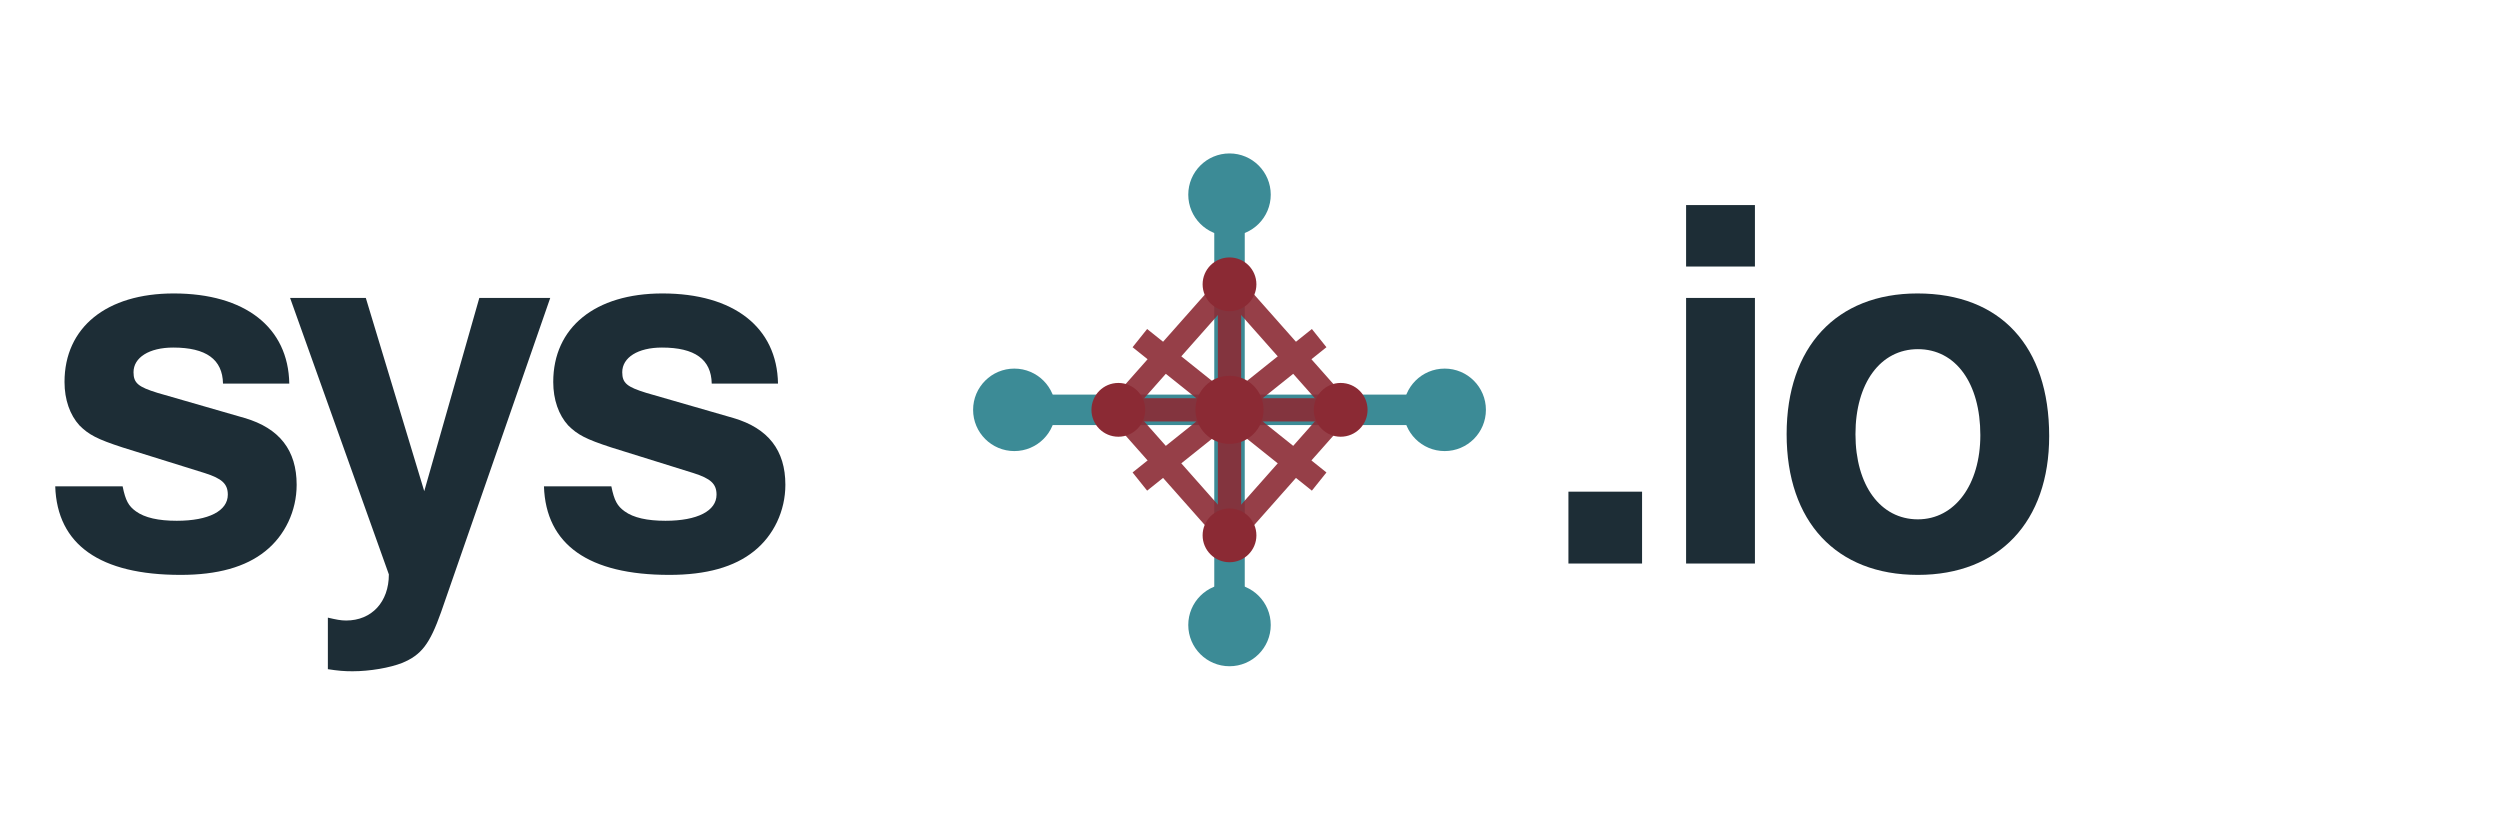
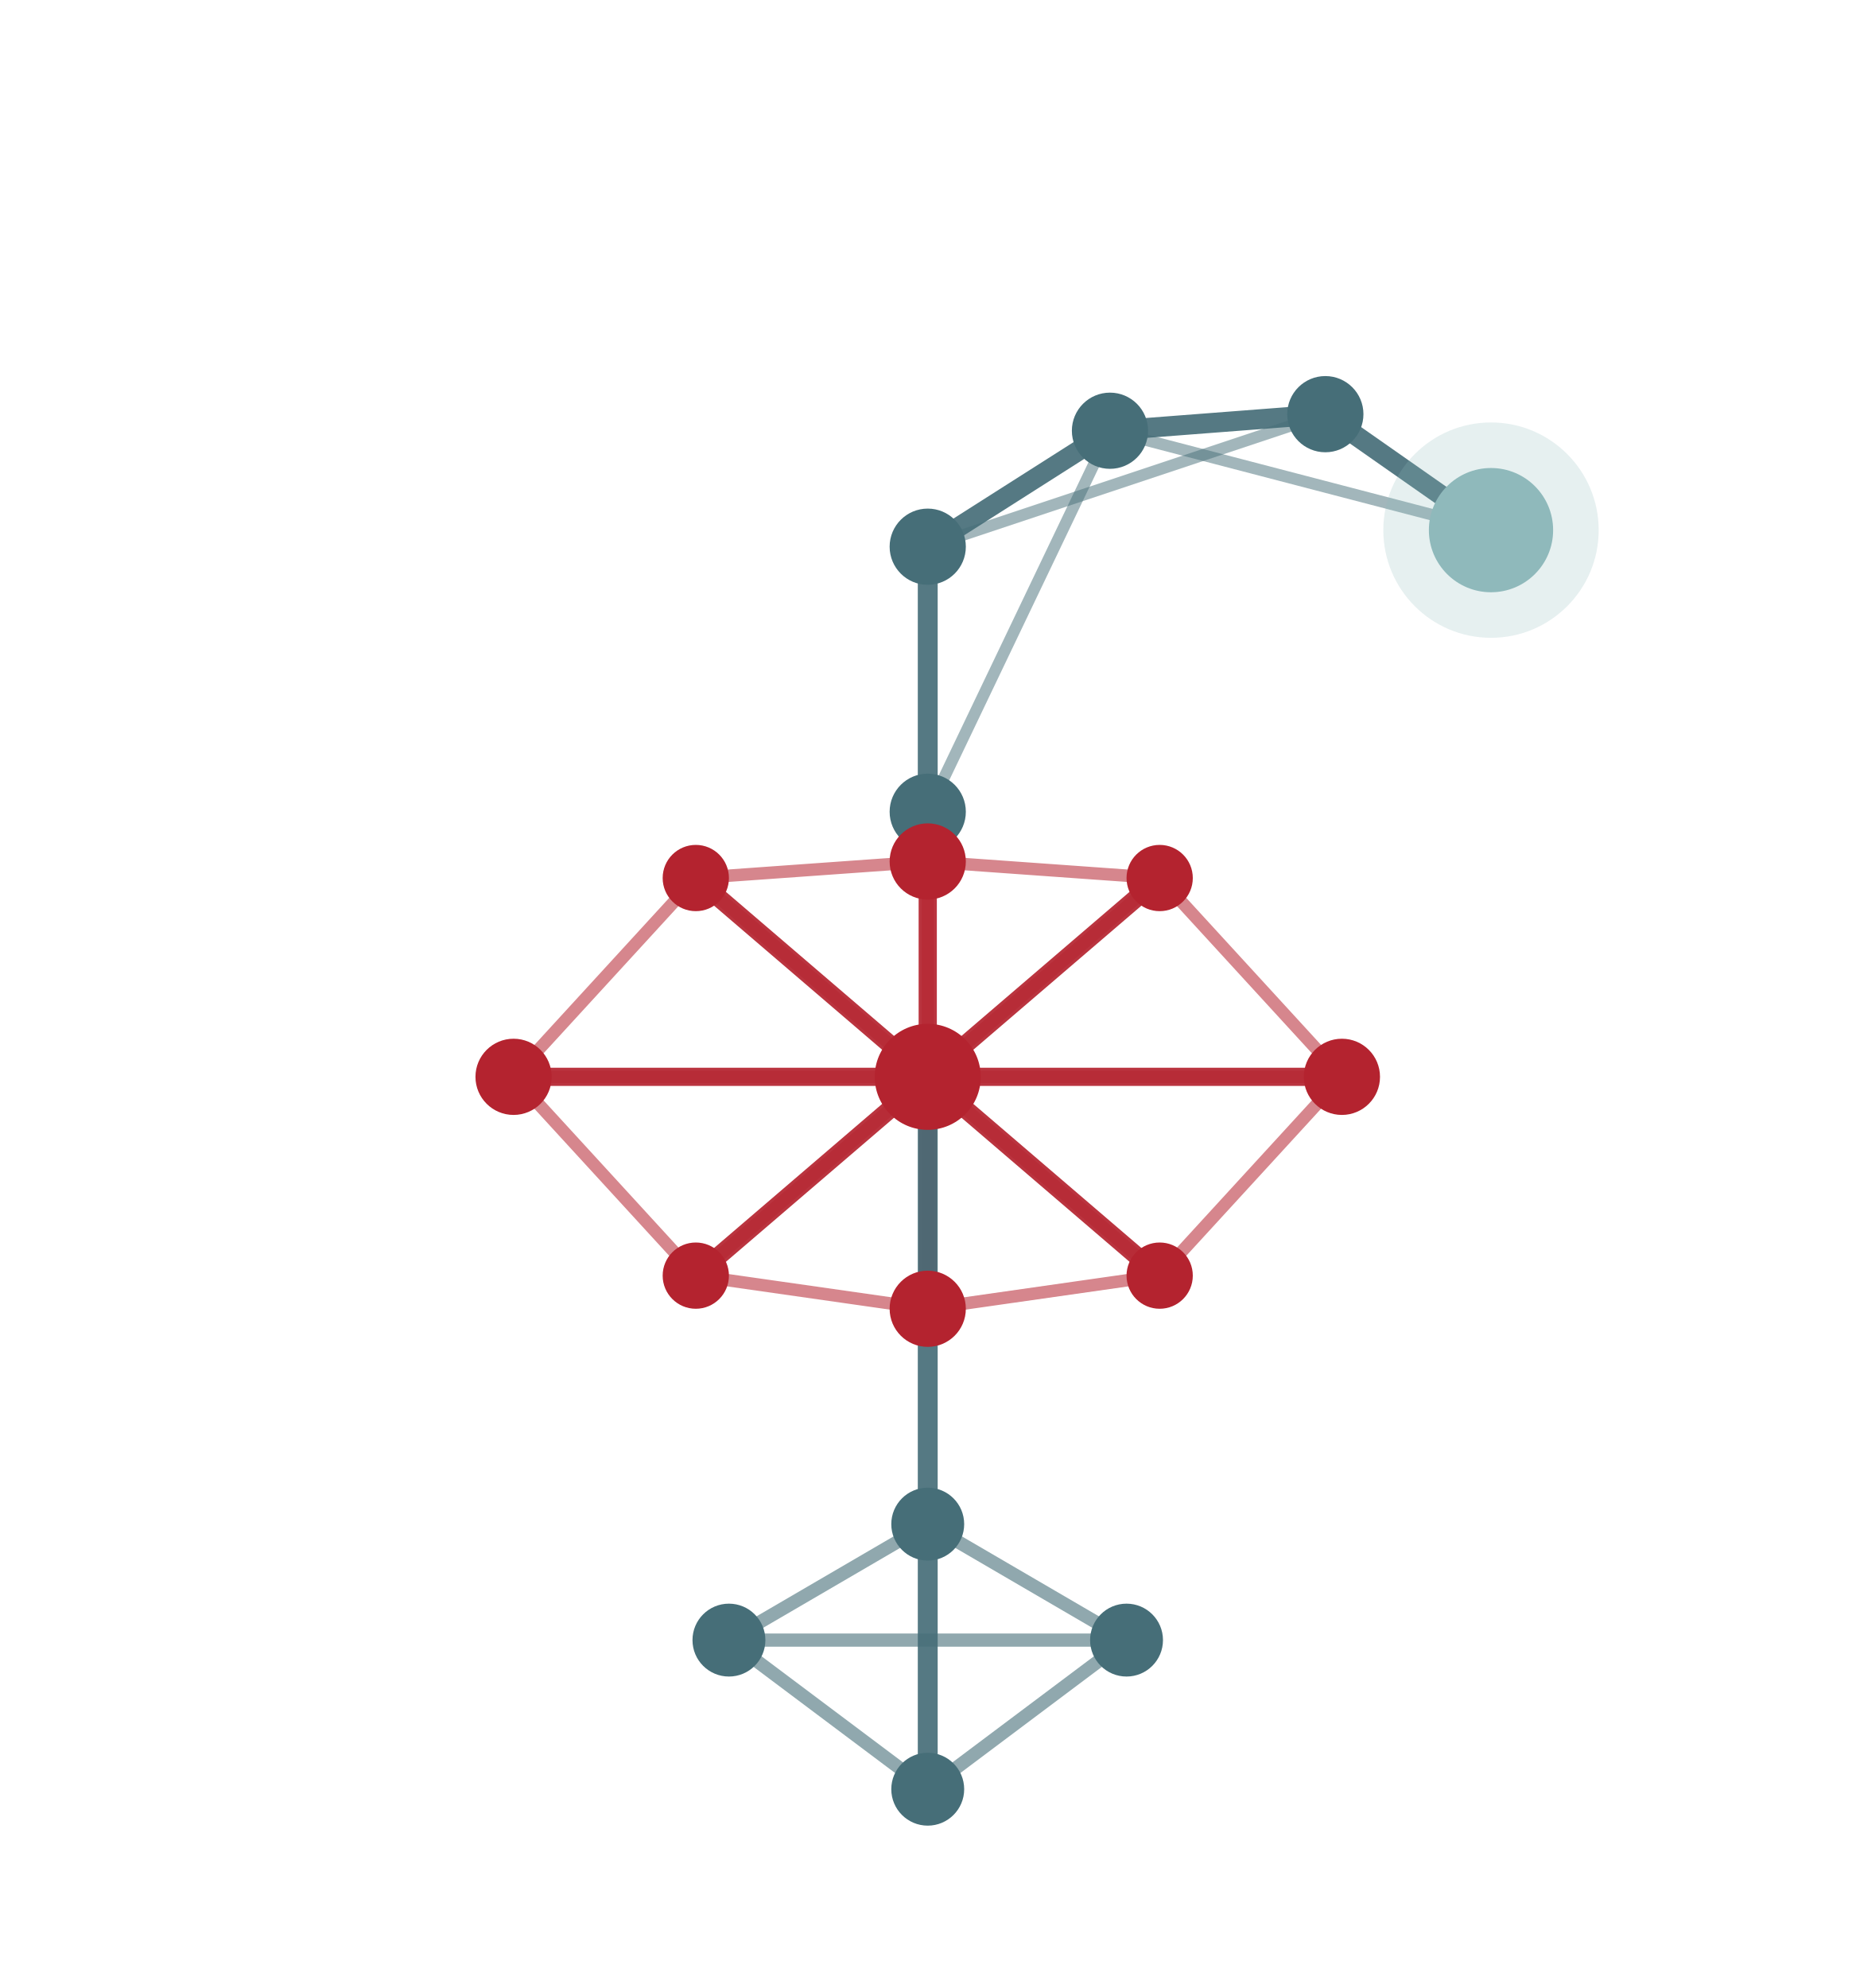
- <svg xmlns="http://www.w3.org/2000/svg" viewBox="0 0 244 80" width="244" height="80" role="img" aria-label="sysf.io">
-   <text x="4" y="55" font-family="Helvetica Neue, Helvetica, Arial, sans-serif" font-size="48" font-weight="700" letter-spacing="-2" fill="#1D2D36">sys</text>
-   <g transform="translate(92,12) scale(1.75)">
-     <g stroke="#3C8B96" stroke-width="1.7" stroke-linecap="round" fill="none">
-       <path d="M16 16V4M16 16v12M16 16H4M16 16h12" />
-     </g>
-     <g stroke="#8B2A34" stroke-width="1.3" fill="none" opacity="0.9">
-       <path d="M16 9l6.2 7-6.2 7-6.2-7z" />
-       <path d="M9.8 16h12.4M16 9v14M11 12l10 8M21 12l-10 8" />
-     </g>
-     <g fill="#3C8B96">
-       <circle cx="16" cy="4" r="2.3" />
-       <circle cx="16" cy="28" r="2.3" />
-       <circle cx="4" cy="16" r="2.3" />
-       <circle cx="28" cy="16" r="2.3" />
-     </g>
-     <g fill="#8B2A34">
-       <circle cx="16" cy="16" r="1.9" />
-       <circle cx="16" cy="9" r="1.5" />
-       <circle cx="22.2" cy="16" r="1.5" />
-       <circle cx="16" cy="23" r="1.5" />
-       <circle cx="9.8" cy="16" r="1.5" />
-     </g>
+ <svg xmlns="http://www.w3.org/2000/svg" viewBox="0 0 224 240" fill="none">
+   <g>
+     <line x1="112" y1="98" x2="112" y2="66" stroke="#466e78" stroke-width="2.4" stroke-linecap="round" opacity="0.92" />
+     <line x1="112" y1="66" x2="134" y2="52" stroke="#466e78" stroke-width="2.4" stroke-linecap="round" opacity="0.92" />
+     <line x1="134" y1="52" x2="160" y2="50" stroke="#466e78" stroke-width="2.4" stroke-linecap="round" opacity="0.92" />
+     <line x1="160" y1="50" x2="180" y2="64" stroke="#466e78" stroke-width="2.4" stroke-linecap="round" opacity="0.92" />
+     <line x1="112" y1="66" x2="160" y2="50" stroke="#466e78" stroke-width="1.4" stroke-linecap="round" opacity="0.5" />
+     <line x1="134" y1="52" x2="180" y2="64" stroke="#466e78" stroke-width="1.4" stroke-linecap="round" opacity="0.5" />
+     <line x1="112" y1="98" x2="134" y2="52" stroke="#466e78" stroke-width="1.4" stroke-linecap="round" opacity="0.5" />
+     <line x1="112" y1="98" x2="112" y2="104" stroke="#466e78" stroke-width="2.4" stroke-linecap="round" opacity="0.9" />
+     <line x1="112" y1="130" x2="62" y2="130" stroke="#b4232f" stroke-width="2.2" stroke-linecap="round" opacity="0.92" />
+     <line x1="112" y1="130" x2="162" y2="130" stroke="#b4232f" stroke-width="2.2" stroke-linecap="round" opacity="0.92" />
+     <line x1="112" y1="130" x2="112" y2="104" stroke="#b4232f" stroke-width="2.2" stroke-linecap="round" opacity="0.92" />
+     <line x1="112" y1="130" x2="112" y2="158" stroke="#b4232f" stroke-width="2.2" stroke-linecap="round" opacity="0.92" />
+     <line x1="112" y1="130" x2="84" y2="106" stroke="#b4232f" stroke-width="2.2" stroke-linecap="round" opacity="0.92" />
+     <line x1="112" y1="130" x2="140" y2="106" stroke="#b4232f" stroke-width="2.2" stroke-linecap="round" opacity="0.92" />
+     <line x1="112" y1="130" x2="84" y2="154" stroke="#b4232f" stroke-width="2.2" stroke-linecap="round" opacity="0.92" />
+     <line x1="112" y1="130" x2="140" y2="154" stroke="#b4232f" stroke-width="2.2" stroke-linecap="round" opacity="0.92" />
+     <line x1="112" y1="104" x2="140" y2="106" stroke="#b4232f" stroke-width="1.5" stroke-linecap="round" opacity="0.55" />
+     <line x1="140" y1="106" x2="162" y2="130" stroke="#b4232f" stroke-width="1.5" stroke-linecap="round" opacity="0.55" />
+     <line x1="162" y1="130" x2="140" y2="154" stroke="#b4232f" stroke-width="1.5" stroke-linecap="round" opacity="0.55" />
+     <line x1="140" y1="154" x2="112" y2="158" stroke="#b4232f" stroke-width="1.5" stroke-linecap="round" opacity="0.55" />
+     <line x1="112" y1="158" x2="84" y2="154" stroke="#b4232f" stroke-width="1.5" stroke-linecap="round" opacity="0.55" />
+     <line x1="84" y1="154" x2="62" y2="130" stroke="#b4232f" stroke-width="1.5" stroke-linecap="round" opacity="0.55" />
+     <line x1="62" y1="130" x2="84" y2="106" stroke="#b4232f" stroke-width="1.5" stroke-linecap="round" opacity="0.55" />
+     <line x1="84" y1="106" x2="112" y2="104" stroke="#b4232f" stroke-width="1.5" stroke-linecap="round" opacity="0.55" />
+     <line x1="62" y1="130" x2="162" y2="130" stroke="#b4232f" stroke-width="1.5" stroke-linecap="round" opacity="0.5" />
+     <line x1="112" y1="104" x2="112" y2="158" stroke="#b4232f" stroke-width="1.5" stroke-linecap="round" opacity="0.5" />
+     <line x1="84" y1="106" x2="140" y2="154" stroke="#b4232f" stroke-width="1.5" stroke-linecap="round" opacity="0.5" />
+     <line x1="140" y1="106" x2="84" y2="154" stroke="#b4232f" stroke-width="1.5" stroke-linecap="round" opacity="0.5" />
+     <line x1="112" y1="130" x2="112" y2="184" stroke="#466e78" stroke-width="2.4" stroke-linecap="round" opacity="0.92" />
+     <line x1="112" y1="184" x2="112" y2="216" stroke="#466e78" stroke-width="2.4" stroke-linecap="round" opacity="0.92" />
+     <line x1="112" y1="184" x2="88" y2="198" stroke="#466e78" stroke-width="1.6" stroke-linecap="round" opacity="0.6" />
+     <line x1="112" y1="184" x2="136" y2="198" stroke="#466e78" stroke-width="1.6" stroke-linecap="round" opacity="0.6" />
+     <line x1="88" y1="198" x2="112" y2="216" stroke="#466e78" stroke-width="1.6" stroke-linecap="round" opacity="0.6" />
+     <line x1="136" y1="198" x2="112" y2="216" stroke="#466e78" stroke-width="1.6" stroke-linecap="round" opacity="0.6" />
+     <line x1="88" y1="198" x2="136" y2="198" stroke="#466e78" stroke-width="1.6" stroke-linecap="round" opacity="0.6" />
  </g>
-   <text x="150" y="55" font-family="Helvetica Neue, Helvetica, Arial, sans-serif" font-size="48" font-weight="700" letter-spacing="-2" fill="#1D2D36">.io</text>
+   <circle cx="180" cy="64" r="13" fill="#8fb9bb" opacity="0.22" />
+   <circle cx="180" cy="64" r="7.5" fill="#8fb9bb" />
+   <g>
+     <circle cx="112" cy="98" r="4.6" fill="#466e78" />
+     <circle cx="112" cy="66" r="4.6" fill="#466e78" />
+     <circle cx="134" cy="52" r="4.6" fill="#466e78" />
+     <circle cx="160" cy="50" r="4.6" fill="#466e78" />
+     <circle cx="62" cy="130" r="4.6" fill="#b4232f" />
+     <circle cx="162" cy="130" r="4.6" fill="#b4232f" />
+     <circle cx="112" cy="104" r="4.6" fill="#b4232f" />
+     <circle cx="112" cy="158" r="4.6" fill="#b4232f" />
+     <circle cx="84" cy="106" r="4" fill="#b4232f" />
+     <circle cx="140" cy="106" r="4" fill="#b4232f" />
+     <circle cx="84" cy="154" r="4" fill="#b4232f" />
+     <circle cx="140" cy="154" r="4" fill="#b4232f" />
+     <circle cx="112" cy="184" r="4.4" fill="#466e78" />
+     <circle cx="88" cy="198" r="4.4" fill="#466e78" />
+     <circle cx="136" cy="198" r="4.4" fill="#466e78" />
+     <circle cx="112" cy="216" r="4.4" fill="#466e78" />
+     <circle cx="112" cy="130" r="6.4" fill="#b4232f" />
+   </g>
</svg>
